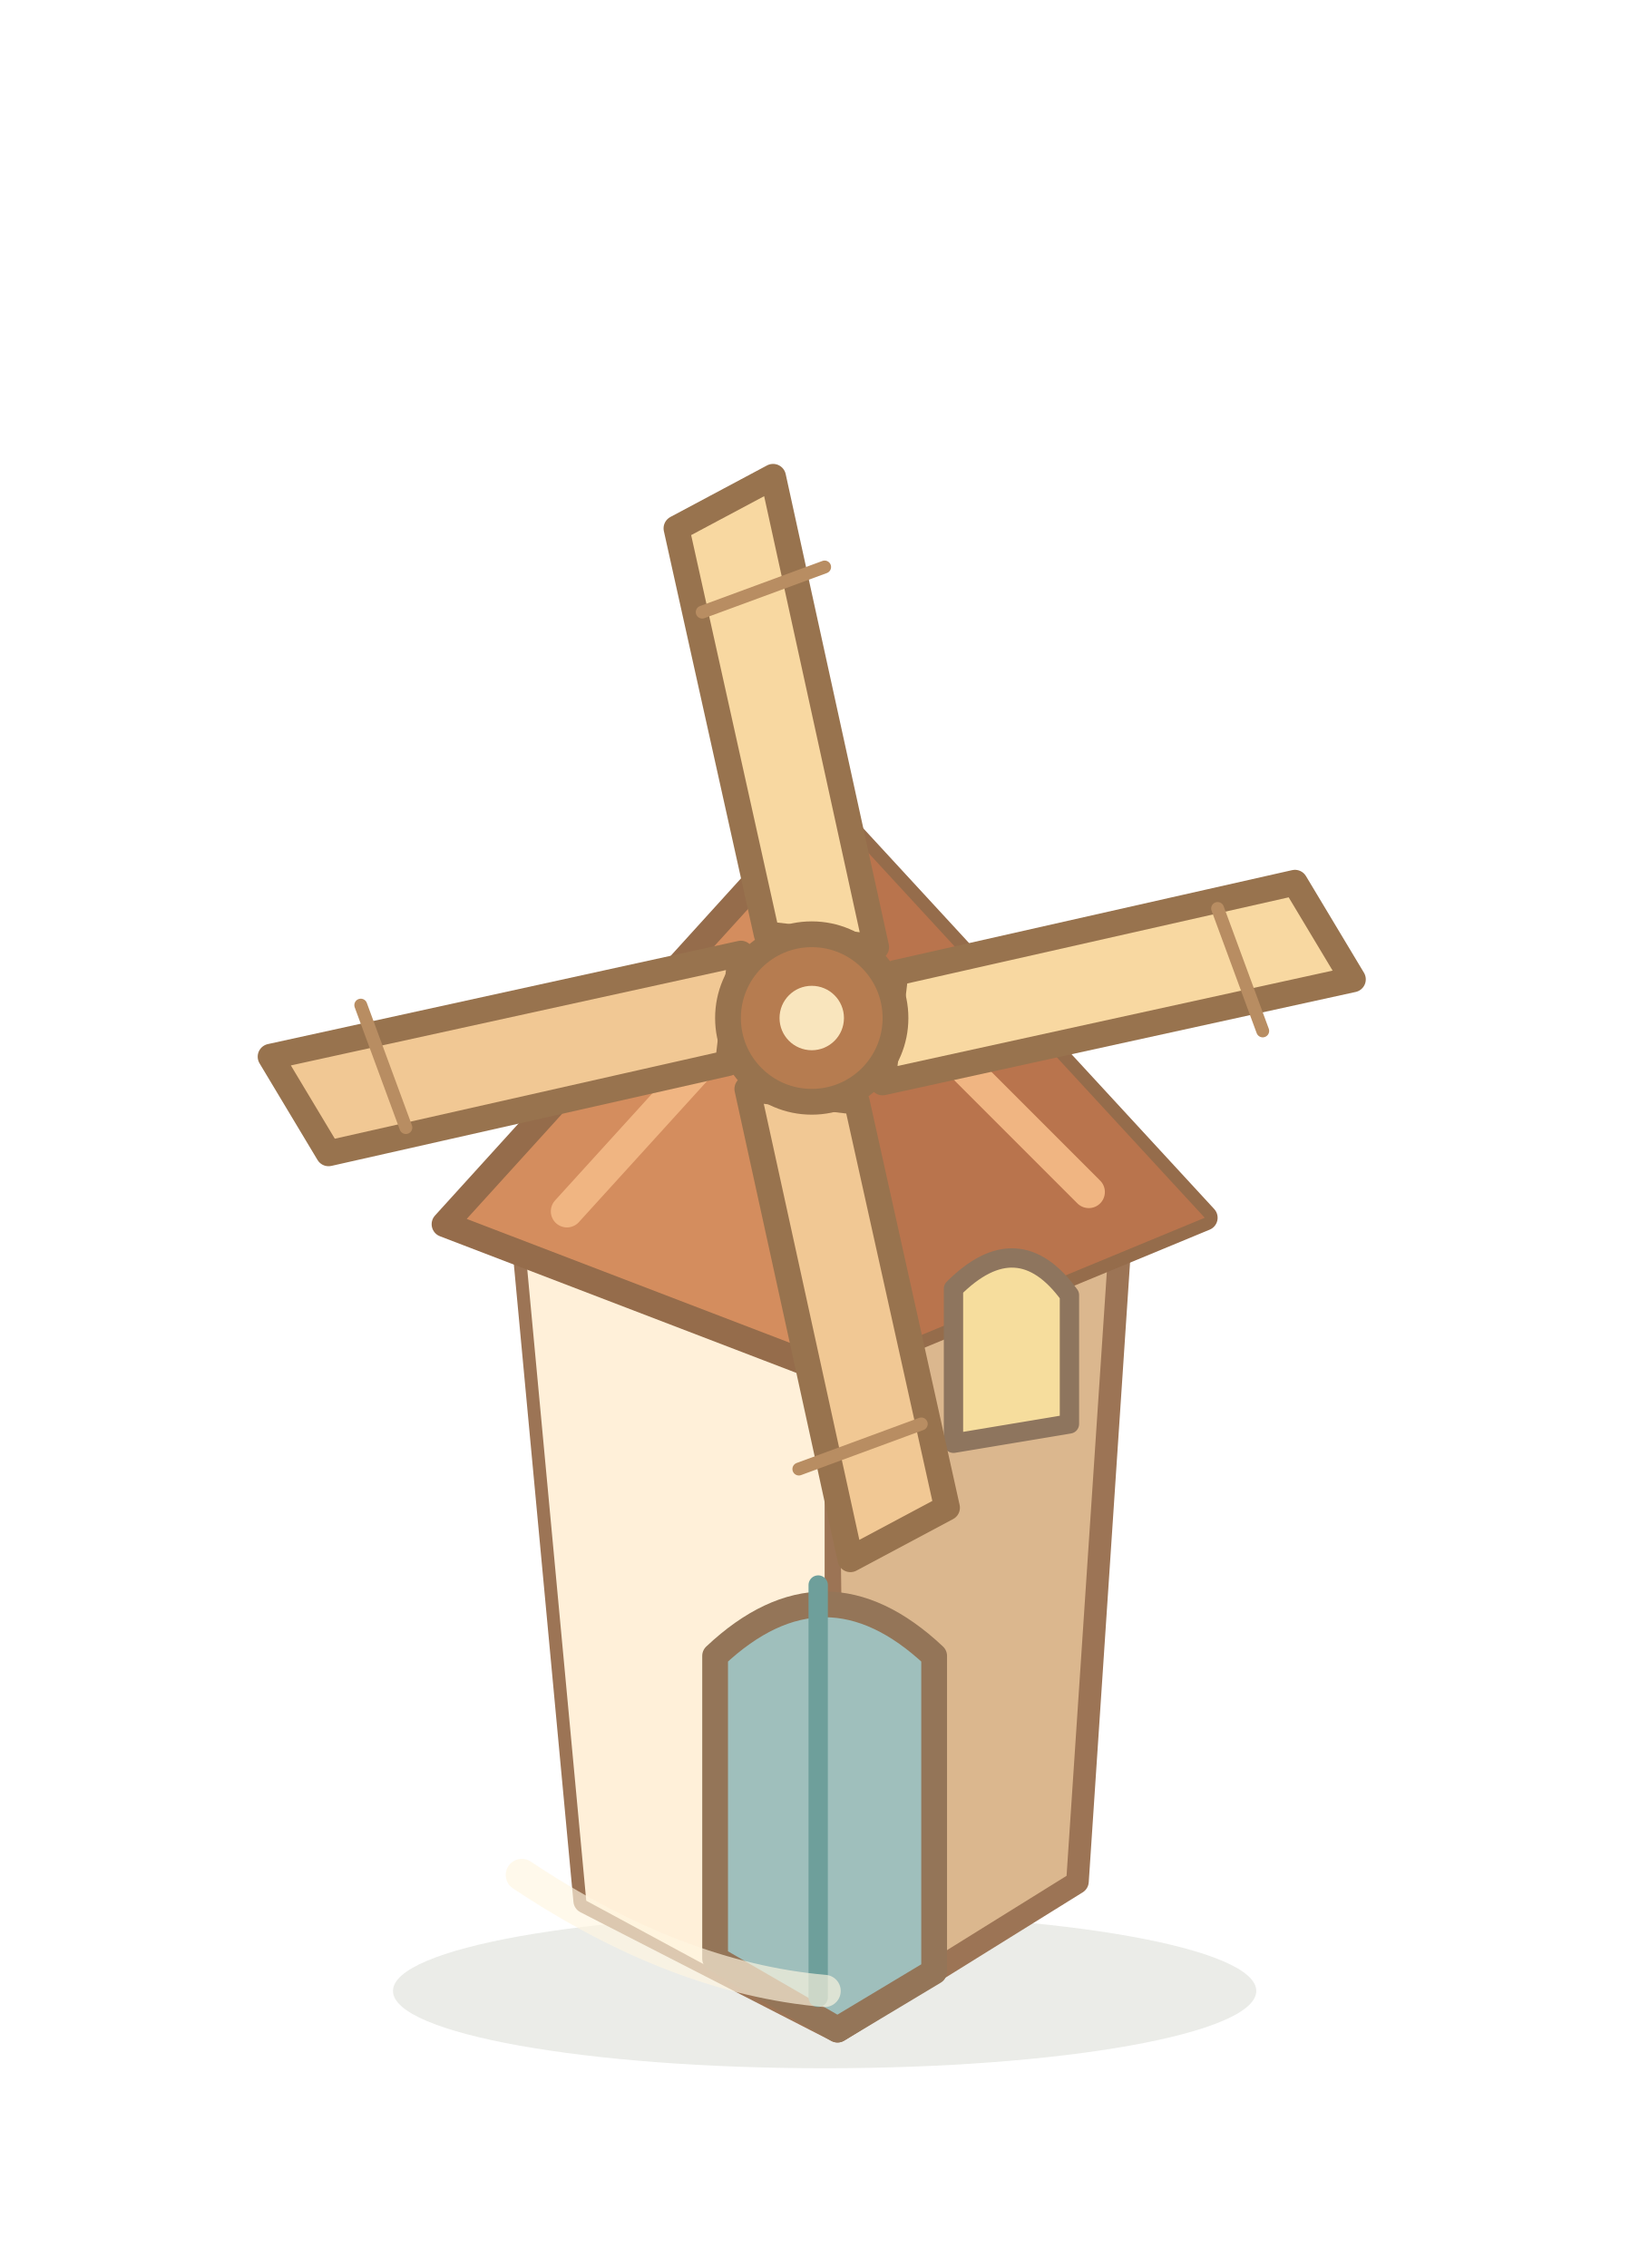
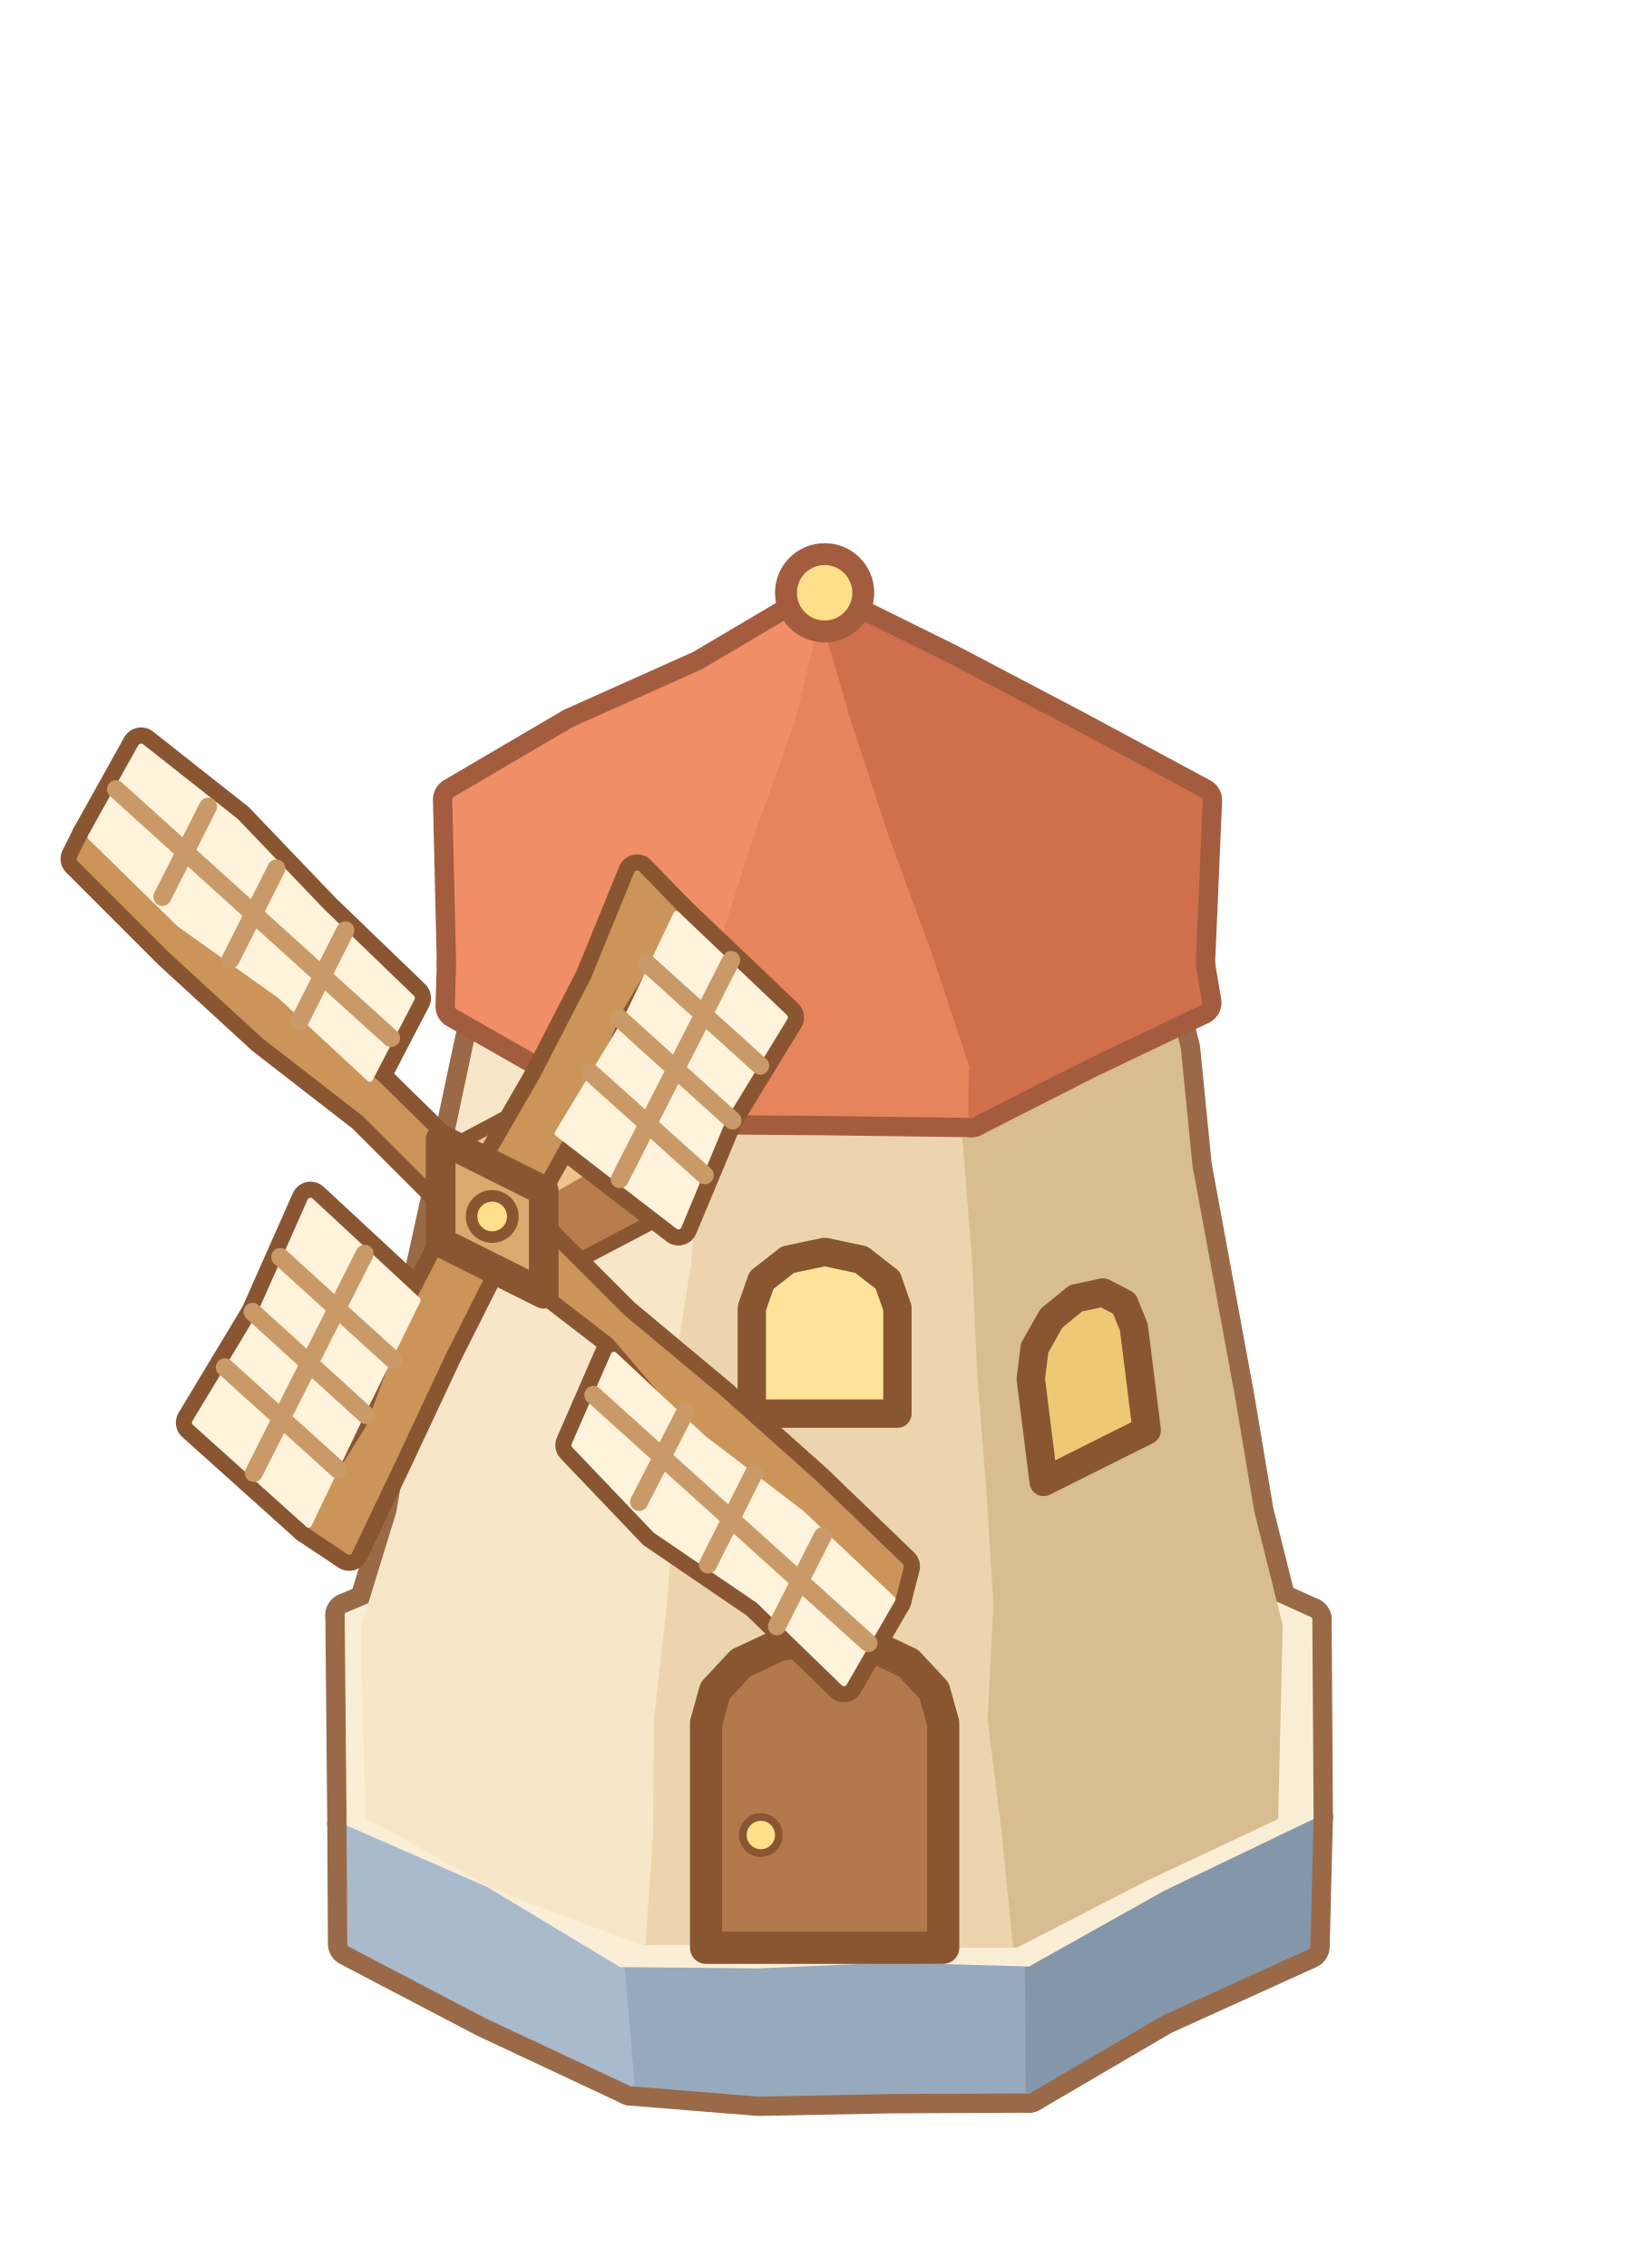
<svg xmlns="http://www.w3.org/2000/svg" width="256" height="352" viewBox="0 0 256 352">
-   <defs>
-     <linearGradient id="wall" x1="0" x2="1" y1="0" y2="1">
-       <stop stop-color="#fff1d9" />
-       <stop offset="1" stop-color="#ecc7a0" />
-     </linearGradient>
-     <linearGradient id="roof" x1="0" y1="0" x2="0.9" y2="1">
-       <stop stop-color="#ffd7a5" />
-       <stop offset="1" stop-color="#b67d55" />
-     </linearGradient>
-     <linearGradient id="blue" x1="0" y1="0" x2="0" y2="1">
-       <stop stop-color="#defaff" />
-       <stop offset="1" stop-color="#71b7d3" />
-     </linearGradient>
-   </defs>
-   <g stroke-linejoin="round" stroke-linecap="round">
-     <ellipse cx="128" cy="309" rx="67" ry="12" fill="#6b7455" opacity=".14" />
-     <path d="M81 188 128 166 174 187 167 292 130 315 91 295Z" fill="url(#wall)" stroke="#9c7455" stroke-width="4" />
-     <path d="M128 166 174 187 167 292 130 315Z" fill="#dbb78e" stroke="#9c7455" stroke-width="3" />
-     <path d="M81 188 128 166v149l-37-20Z" fill="#fff0d9" />
-     <path d="M69 190 128 125 187 189 129 213Z" fill="#d48d5e" stroke="#956c4b" stroke-width="4" />
-     <path d="M128 125 187 189 129 213Z" fill="#b9744d" />
-     <path d="M88 188 128 144 169 185" fill="none" stroke="#f0b582" stroke-width="5" />
-     <path d="M111 304v-47q17-16 34 0v49l-15 9Z" fill="#9fbfbc" stroke="#947558" stroke-width="4" />
-     <path d="M127 246v64" stroke="#6e9f9b" stroke-width="3" />
-     <path d="M148 224v-24q10-10 18 1v20Z" fill="#f6dd9d" stroke="#8e755e" stroke-width="3" />
-     <g transform="translate(126 158)" stroke="#98734e" stroke-width="4">
-       <path d="M-7-13 -21-76 -6-84 10-11Z" fill="#f8d8a1" />
-       <path d="M13-7 75-21 84-6 11 10Z" fill="#f8d8a1" />
-       <path d="M7 13 21 76 6 84 -10 11Z" fill="#f1c894" />
-       <path d="M-13 7 -75 21 -84 6 -11-10Z" fill="#f1c894" />
-       <path d="M-17-63 2-70M63-17 70 2M17 63-2 70M-63 17-70-2" fill="none" stroke="#b88d62" stroke-width="2" />
-       <circle r="13" fill="#b67c50" />
-       <circle r="5" fill="#f9e5bd" stroke="none" />
-     </g>
-     <path d="M81 291q24 16 47 18" fill="none" stroke="#fff6e1" stroke-width="5" opacity=".65" />
+   <g fill="#9a6a48" stroke="#9a6a48" stroke-width="7.0" stroke-linejoin="round">
+     <path d="M159.7 324.4L138.3 324.5L117.7 324.9L98.0 323.3L96.4 304.8L117.7 305.0L138.3 304.1L159.6 304.7Z" />
+     <path d="M98.0 323.3L75.6 312.8L54.4 301.7L54.3 283.0L75.8 292.4L96.4 304.8Z" />
+     <path d="M202.9 302.1L180.2 312.4L159.7 324.4L159.6 304.7L180.5 293.0L203.4 282.0Z" />
+     <path d="M159.6 304.7L138.3 304.1L117.7 305.0L96.4 304.8L99.7 301.4L118.3 301.4L137.7 301.8L157.7 301.8Z" />
+     <path d="M96.4 304.8L75.8 292.4L54.3 283.0L57.2 281.8L77.5 293.1L99.7 301.4Z" />
+     <path d="M54.3 283.0L54.0 250.7L56.5 252.7L57.2 281.8Z" />
+     <path d="M54.0 250.7L75.7 241.5L96.8 229.9L98.3 232.0L78.3 242.5L56.5 252.7Z" />
+     <path d="M96.8 229.9L117.7 228.7L138.3 230.2L158.9 228.8L157.8 231.2L137.7 230.6L118.3 230.9L98.3 232.0Z" />
+     <path d="M158.9 228.8L180.5 241.1L203.2 251.4L198.6 252.3L177.5 242.9L157.8 231.2Z" />
+     <path d="M203.2 251.4L203.4 282.0L197.9 282.0L198.6 252.3Z" />
+     <path d="M203.4 282.0L180.5 293.0L159.6 304.7L157.7 301.8L177.7 291.5L197.9 282.0Z" />
+     <path d="M157.7 301.8L137.7 301.8L118.3 301.4L99.7 301.4L100.9 284.6L101.0 266.8L103.0 249.2L104.4 231.5L104.0 213.6L106.8 196.0L107.9 178.3L109.1 159.9L128.0 160.0L148.1 160.8L150.0 178.1L151.4 195.9L152.2 213.6L153.6 231.3L154.7 249.0L153.8 266.9L156.0 284.6Z" />
+     <path d="M99.7 301.4L77.5 293.1L57.2 281.8L58.9 264.5L64.3 248.0L65.5 230.9L67.8 213.9L72.5 197.4L75.9 180.6L78.9 163.7L81.8 146.1L109.1 159.9L107.9 178.3L106.8 196.0L104.0 213.6L104.4 231.5L103.0 249.2L101.0 266.8L100.9 284.6Z" />
+     <path d="M57.2 281.8L56.5 252.7L62.0 234.8L65.1 216.8L66.1 198.5L70.0 180.8L73.8 162.9L77.7 145.2L81.2 126.6L81.8 146.1L78.9 163.7L75.9 180.6L72.5 197.4L67.8 213.9L65.5 230.9L64.3 248.0L58.9 264.5Z" />
+     <path d="M198.6 252.3L197.9 282.0L196.9 264.5L193.8 247.7L189.5 231.1L187.0 214.1L183.6 197.3L180.5 180.5L176.9 163.8L175.6 146.0L175.3 126.3L178.3 145.2L182.8 162.8L184.6 181.0L187.9 198.9L191.2 216.8L194.2 234.7Z" />
+     <path d="M197.9 282.0L177.7 291.5L157.7 301.8L156.0 284.6L153.8 266.9L154.7 249.0L153.6 231.3L152.2 213.6L151.4 195.9L150.0 178.1L148.1 160.8L175.6 146.0L176.9 163.8L180.5 180.5L183.6 197.3L187.0 214.1L189.5 231.1L193.8 247.7L196.9 264.5Z" />
  </g>
+   <path d="M159.7 324.4L138.3 324.5L117.7 324.9L98.0 323.3L96.4 304.8L117.7 305.0L138.3 304.1L159.6 304.7Z" fill="#97a9bd" stroke="#97a9bd" stroke-width="1" stroke-linejoin="round" />
+   <path d="M98.0 323.3L75.6 312.8L54.4 301.7L54.3 283.0L75.8 292.4L96.4 304.8Z" fill="#a9bacd" stroke="#a9bacd" stroke-width="1" stroke-linejoin="round" />
+   <path d="M202.9 302.1L180.2 312.4L159.7 324.4L159.6 304.7L180.5 293.0L203.4 282.0Z" fill="#8496aa" stroke="#8496aa" stroke-width="1" stroke-linejoin="round" />
+   <path d="M159.6 304.7L138.3 304.1L117.7 305.0L96.4 304.8L99.7 301.4L118.3 301.4L137.7 301.8L157.7 301.8Z" fill="#fbeed6" stroke="#fbeed6" stroke-width="1" stroke-linejoin="round" />
+   <path d="M96.4 304.8L75.8 292.4L54.3 283.0L57.2 281.8L77.5 293.1L99.7 301.4Z" fill="#fbeed6" stroke="#fbeed6" stroke-width="1" stroke-linejoin="round" />
+   <path d="M54.3 283.0L54.0 250.7L56.5 252.7L57.2 281.8Z" fill="#fbeed6" stroke="#fbeed6" stroke-width="1" stroke-linejoin="round" />
+   <path d="M54.0 250.7L75.7 241.5L96.8 229.9L98.3 232.0L78.3 242.5L56.5 252.7Z" fill="#fbeed6" stroke="#fbeed6" stroke-width="1" stroke-linejoin="round" />
+   <path d="M96.8 229.9L117.7 228.7L138.3 230.2L158.9 228.8L157.8 231.2L137.7 230.6L118.3 230.9L98.3 232.0Z" fill="#fbeed6" stroke="#fbeed6" stroke-width="1" stroke-linejoin="round" />
+   <path d="M158.9 228.8L180.5 241.1L203.2 251.4L198.6 252.3L177.5 242.9L157.8 231.2Z" fill="#fbeed6" stroke="#fbeed6" stroke-width="1" stroke-linejoin="round" />
+   <path d="M203.2 251.4L203.4 282.0L197.9 282.0L198.6 252.3Z" fill="#fbeed6" stroke="#fbeed6" stroke-width="1" stroke-linejoin="round" />
+   <path d="M203.4 282.0L180.5 293.0L159.6 304.7L157.7 301.8L177.7 291.5L197.9 282.0Z" fill="#fbeed6" stroke="#fbeed6" stroke-width="1" stroke-linejoin="round" />
+   <path d="M157.7 301.8L137.7 301.8L118.3 301.4L99.7 301.4L100.9 284.6L101.0 266.8L103.0 249.2L104.4 231.5L104.0 213.6L106.8 196.0L107.9 178.3L109.1 159.9L128.0 160.0L148.1 160.8L150.0 178.1L151.4 195.9L152.2 213.6L153.6 231.3L154.7 249.0L153.8 266.9L156.0 284.6Z" fill="#ecd5ae" stroke="#ecd5ae" stroke-width="1" stroke-linejoin="round" />
+   <path d="M99.7 301.4L77.5 293.1L57.2 281.8L58.9 264.5L64.3 248.0L65.5 230.9L67.8 213.9L72.5 197.4L75.9 180.6L78.9 163.7L81.8 146.1L109.1 159.9L107.9 178.3L106.8 196.0L104.0 213.6L104.4 231.5L103.0 249.2L101.0 266.8L100.9 284.6Z" fill="#f7e6c8" stroke="#f7e6c8" stroke-width="1" stroke-linejoin="round" />
+   <path d="M57.2 281.8L56.5 252.7L62.0 234.8L65.1 216.8L66.1 198.5L70.0 180.8L73.8 162.9L77.7 145.2L81.2 126.6L81.8 146.1L78.9 163.7L75.9 180.6L72.5 197.4L67.8 213.9L65.5 230.9L64.3 248.0L58.9 264.5Z" fill="#f7e6c8" stroke="#f7e6c8" stroke-width="1" stroke-linejoin="round" />
+   <path d="M198.6 252.3L197.9 282.0L196.9 264.5L193.8 247.7L189.5 231.1L187.0 214.1L183.6 197.3L180.5 180.5L176.9 163.8L175.6 146.0L175.3 126.3L178.3 145.2L182.8 162.8L184.6 181.0L187.9 198.9L191.2 216.8L194.2 234.7Z" fill="#d9bd92" stroke="#d9bd92" stroke-width="1" stroke-linejoin="round" />
+   <path d="M197.9 282.0L177.7 291.5L157.7 301.8L156.0 284.6L153.8 266.9L154.7 249.0L153.6 231.3L152.2 213.6L151.4 195.9L150.0 178.1L148.1 160.8L175.6 146.0L176.9 163.8L180.5 180.5L183.6 197.3L187.0 214.1L189.5 231.1L193.8 247.7L196.9 264.5Z" fill="#d9bd92" stroke="#d9bd92" stroke-width="1" stroke-linejoin="round" />
+   <path d="M146.4 302.3L109.6 302.3L109.6 267.4L111.0 262.4L115.0 258.1L121.0 255.3L128.0 254.3L135.0 255.3L141.0 258.1L145.0 262.4L146.4 267.4Z" fill="#b27a4c" stroke="#8a5632" stroke-width="5" stroke-linejoin="round" />
+   <circle cx="118.1" cy="284.8" r="2.8" fill="#ffe08a" stroke="#8a5632" stroke-width="1.2" />
+   <path d="M178.0 222.0L162.0 230.0L160.0 214.0L160.6 209.2L163.2 204.6L167.0 201.5L171.2 200.6L174.5 202.3L176.0 206.0Z" fill="#eec874" stroke="#8a5632" stroke-width="4.4" stroke-linejoin="round" />
+   <path d="M139.3 219.4L116.7 219.4L116.7 203.0L118.2 198.7L122.3 195.5L128.0 194.3L133.7 195.5L137.8 198.7L139.3 203.0Z" fill="#ffe39a" stroke="#8a5632" stroke-width="4.4" stroke-linejoin="round" />
+   <g fill="#a45c3f" stroke="#a45c3f" stroke-width="7.0" stroke-linejoin="round">
+     <path d="M150.8 173.0L128.0 172.7L103.4 172.5L104.1 165.0L128.0 166.2L150.9 165.3Z" />
+     <path d="M103.4 172.5L86.9 165.2L71.1 156.2L71.3 149.5L87.3 157.3L104.1 165.0Z" />
+     <path d="M186.1 155.6L168.5 164.0L150.8 173.0L150.9 165.3L168.2 156.5L185.1 149.7Z" />
+     <path d="M150.9 165.3L128.0 166.2L104.1 165.0L110.7 147.7L116.6 129.5L123.0 111.5L127.3 93.6L132.5 111.6L138.5 129.8L145.1 147.8Z" />
+     <path d="M104.1 165.0L87.3 157.3L71.3 149.5L84.1 134.2L99.0 120.7L114.3 107.6L127.3 93.6L123.0 111.5L116.6 129.5L110.7 147.7Z" />
+     <path d="M71.3 149.5L70.7 124.1L89.1 113.3L109.2 104.3L127.3 93.6L114.3 107.6L99.0 120.7L84.1 134.2Z" />
+     <path d="M186.2 124.2L185.1 149.7L170.3 135.8L156.9 120.8L142.0 107.3L127.3 93.6L147.3 103.5L166.7 113.7Z" />
+     <path d="M185.1 149.7L168.2 156.5L150.9 165.3L145.1 147.8L138.5 129.8L132.5 111.6L127.3 93.6L142.0 107.3L156.9 120.8L170.3 135.8Z" />
+   </g>
+   <path d="M150.8 173.0L128.0 172.7L103.4 172.5L104.1 165.0L128.0 166.2L150.9 165.3Z" fill="#e5845d" stroke="#e5845d" stroke-width="1" stroke-linejoin="round" />
+   <path d="M103.4 172.5L86.9 165.2L71.1 156.2L71.3 149.5L87.3 157.3L104.1 165.0Z" fill="#f08e68" stroke="#f08e68" stroke-width="1" stroke-linejoin="round" />
+   <path d="M186.1 155.6L168.5 164.0L150.8 173.0L150.9 165.3L168.2 156.5L185.1 149.7Z" fill="#cf6f4b" stroke="#cf6f4b" stroke-width="1" stroke-linejoin="round" />
+   <path d="M150.9 165.3L128.0 166.2L104.1 165.0L110.7 147.7L116.6 129.5L123.0 111.5L127.3 93.6L132.5 111.6L138.5 129.8L145.1 147.8Z" fill="#e5845d" stroke="#e5845d" stroke-width="1" stroke-linejoin="round" />
+   <path d="M104.1 165.0L87.3 157.3L71.3 149.5L84.1 134.2L99.0 120.7L114.3 107.6L127.3 93.6L123.0 111.5L116.6 129.5L110.7 147.7Z" fill="#f08e68" stroke="#f08e68" stroke-width="1" stroke-linejoin="round" />
+   <path d="M71.3 149.5L70.7 124.1L89.1 113.3L109.2 104.3L127.3 93.6L114.3 107.6L99.0 120.7L84.1 134.2Z" fill="#f08e68" stroke="#f08e68" stroke-width="1" stroke-linejoin="round" />
+   <path d="M186.2 124.2L185.1 149.7L170.3 135.8L156.9 120.8L142.0 107.3L127.3 93.6L147.3 103.5L166.7 113.7Z" fill="#cf6f4b" stroke="#cf6f4b" stroke-width="1" stroke-linejoin="round" />
+   <path d="M185.1 149.7L168.2 156.5L150.9 165.3L145.1 147.8L138.5 129.8L132.5 111.6L127.3 93.6L142.0 107.3L156.9 120.8L170.3 135.8Z" fill="#cf6f4b" stroke="#cf6f4b" stroke-width="1" stroke-linejoin="round" />
+   <circle cx="128.0" cy="92.0" r="6" fill="#ffe08a" stroke="#a45c3f" stroke-width="3.4" />
+   <g fill="#8a5632" stroke="#8a5632" stroke-width="5.5" stroke-linejoin="round">
+     <path d="M70.9 192.8L82.4 197.7L83.2 186.2L69.9 179.9Z" />
+     <path d="M100.7 188.1L82.4 197.7L83.2 186.2L100.3 176.3Z" />
+     <path d="M87.9 170.3L100.3 176.3L83.2 186.2L69.9 179.9Z" />
+   </g>
+   <path d="M70.9 192.8L82.4 197.7L83.2 186.2L69.9 179.9Z" fill="#dba86e" stroke="#dba86e" stroke-width="1" stroke-linejoin="round" />
+   <path d="M100.7 188.1L82.4 197.7L83.2 186.2L100.3 176.3Z" fill="#b97d4d" stroke="#b97d4d" stroke-width="1" stroke-linejoin="round" />
+   <path d="M87.9 170.3L100.3 176.3L83.2 186.2L69.9 179.9Z" fill="#edc48f" stroke="#edc48f" stroke-width="1" stroke-linejoin="round" />
+   <g fill="#8a5632" stroke="#8a5632" stroke-width="6" stroke-linejoin="round">
+     <path d="M75.6 182.4L84.2 167.5L92.2 152.0L98.9 135.6L105.0 141.9L96.4 156.3L89.4 172.3L81.4 186.7Z" />
+     <path d="M86.6 175.9L97.1 158.5L105.0 141.9L121.8 157.9L112.4 173.3L105.3 190.3Z" />
+     <path d="M82.8 190.7L96.5 204.4L111.6 217.0L126.3 230.1L139.8 243.1L138.5 248.2L124.6 233.8L108.3 222.4L95.4 207.4L79.3 195.0Z" />
+     <path d="M95.3 210.3L109.1 223.2L124.4 234.9L138.5 248.2L131.0 261.2L117.8 248.4L101.8 237.5L89.2 224.3Z" />
+     <path d="M76.4 194.8L68.7 210.1L61.3 225.9L54.2 240.8L47.9 236.6L57.2 221.7L63.3 205.2L71.1 190.2Z" />
+     <path d="M64.8 201.8L56.2 219.3L47.9 236.6L30.3 220.8L40.3 204.2L48.2 186.4Z" />
+     <path d="M70.1 186.3L56.7 172.9L41.1 160.8L26.6 147.5L12.4 133.3L14.1 129.9L29.0 143.0L44.6 155.0L58.9 168.6L73.6 183.0Z" />
+     <path d="M57.4 167.4L43.5 154.5L27.9 143.4L14.1 129.9L21.9 115.9L36.6 127.5L49.9 141.4L63.9 154.9Z" />
+   </g>
+   <path d="M75.6 182.4L84.2 167.5L92.2 152.0L98.9 135.6L105.0 141.9L96.4 156.3L89.4 172.3L81.4 186.7Z" fill="#cb9459" stroke="#cb9459" stroke-width="1" stroke-linejoin="round" />
+   <path d="M86.6 175.9L97.1 158.5L105.0 141.9L121.8 157.9L112.4 173.3L105.3 190.3Z" fill="#fff3dc" stroke="#fff3dc" stroke-width="1" stroke-linejoin="round" />
+   <path d="M82.8 190.7L96.5 204.4L111.6 217.0L126.3 230.1L139.8 243.1L138.5 248.2L124.6 233.8L108.3 222.4L95.4 207.4L79.3 195.0Z" fill="#cb9459" stroke="#cb9459" stroke-width="1" stroke-linejoin="round" />
+   <path d="M95.3 210.3L109.1 223.2L124.4 234.9L138.5 248.2L131.0 261.2L117.8 248.4L101.8 237.5L89.2 224.3Z" fill="#fff3dc" stroke="#fff3dc" stroke-width="1" stroke-linejoin="round" />
+   <path d="M76.4 194.8L68.7 210.1L61.3 225.9L54.2 240.8L47.9 236.6L57.2 221.7L63.3 205.2L71.1 190.2Z" fill="#cb9459" stroke="#cb9459" stroke-width="1" stroke-linejoin="round" />
+   <path d="M64.8 201.8L56.2 219.3L47.9 236.6L30.3 220.8L40.3 204.2L48.2 186.4Z" fill="#fff3dc" stroke="#fff3dc" stroke-width="1" stroke-linejoin="round" />
+   <path d="M70.1 186.3L56.7 172.9L41.1 160.8L26.6 147.5L12.4 133.3L14.1 129.9L29.0 143.0L44.6 155.0L58.9 168.6L73.6 183.0Z" fill="#cb9459" stroke="#cb9459" stroke-width="1" stroke-linejoin="round" />
+   <path d="M57.4 167.4L43.5 154.5L27.9 143.4L14.1 129.9L21.9 115.9L36.6 127.5L49.9 141.4L63.9 154.9Z" fill="#fff3dc" stroke="#fff3dc" stroke-width="1" stroke-linejoin="round" />
+   <path d="M91.7 166.5L109.4 182.4" stroke="#c99a68" stroke-width="2.8" stroke-linecap="round" />
+   <path d="M96.1 158.0L113.7 173.9" stroke="#c99a68" stroke-width="2.8" stroke-linecap="round" />
+   <path d="M100.4 149.5L118.0 165.4" stroke="#c99a68" stroke-width="2.8" stroke-linecap="round" />
+   <path d="M96.2 183.0L113.5 149.0" stroke="#c99a68" stroke-width="2.8" stroke-linecap="round" />
+   <path d="M106.4 219.1L99.2 233.1" stroke="#c99a68" stroke-width="2.8" stroke-linecap="round" />
+   <path d="M117.0 228.7L109.9 242.8" stroke="#c99a68" stroke-width="2.8" stroke-linecap="round" />
+   <path d="M127.7 238.4L120.6 252.4" stroke="#c99a68" stroke-width="2.8" stroke-linecap="round" />
+   <path d="M92.1 216.5L134.8 255.0" stroke="#c99a68" stroke-width="2.8" stroke-linecap="round" />
+   <path d="M61.1 211.1L43.5 195.1" stroke="#c99a68" stroke-width="2.8" stroke-linecap="round" />
+   <path d="M56.8 219.6L39.2 203.6" stroke="#c99a68" stroke-width="2.8" stroke-linecap="round" />
+   <path d="M52.5 228.1L34.9 212.2" stroke="#c99a68" stroke-width="2.8" stroke-linecap="round" />
+   <path d="M56.6 194.6L39.4 228.6" stroke="#c99a68" stroke-width="2.8" stroke-linecap="round" />
+   <path d="M46.5 158.5L53.6 144.4" stroke="#c99a68" stroke-width="2.8" stroke-linecap="round" />
+   <path d="M35.8 148.9L42.9 134.8" stroke="#c99a68" stroke-width="2.8" stroke-linecap="round" />
+   <path d="M25.2 139.2L32.3 125.2" stroke="#c99a68" stroke-width="2.8" stroke-linecap="round" />
+   <path d="M60.7 161.1L18.0 122.5" stroke="#c99a68" stroke-width="2.8" stroke-linecap="round" />
+   <path d="M68.4 192.8L84.4 200.8L84.4 184.8L68.4 176.8Z" fill="#dba86e" stroke="#8a5632" stroke-width="4.6" stroke-linejoin="round" />
+   <circle cx="76.4" cy="188.8" r="3.2" fill="#ffe08a" stroke="#8a5632" stroke-width="1.8" />
</svg>
